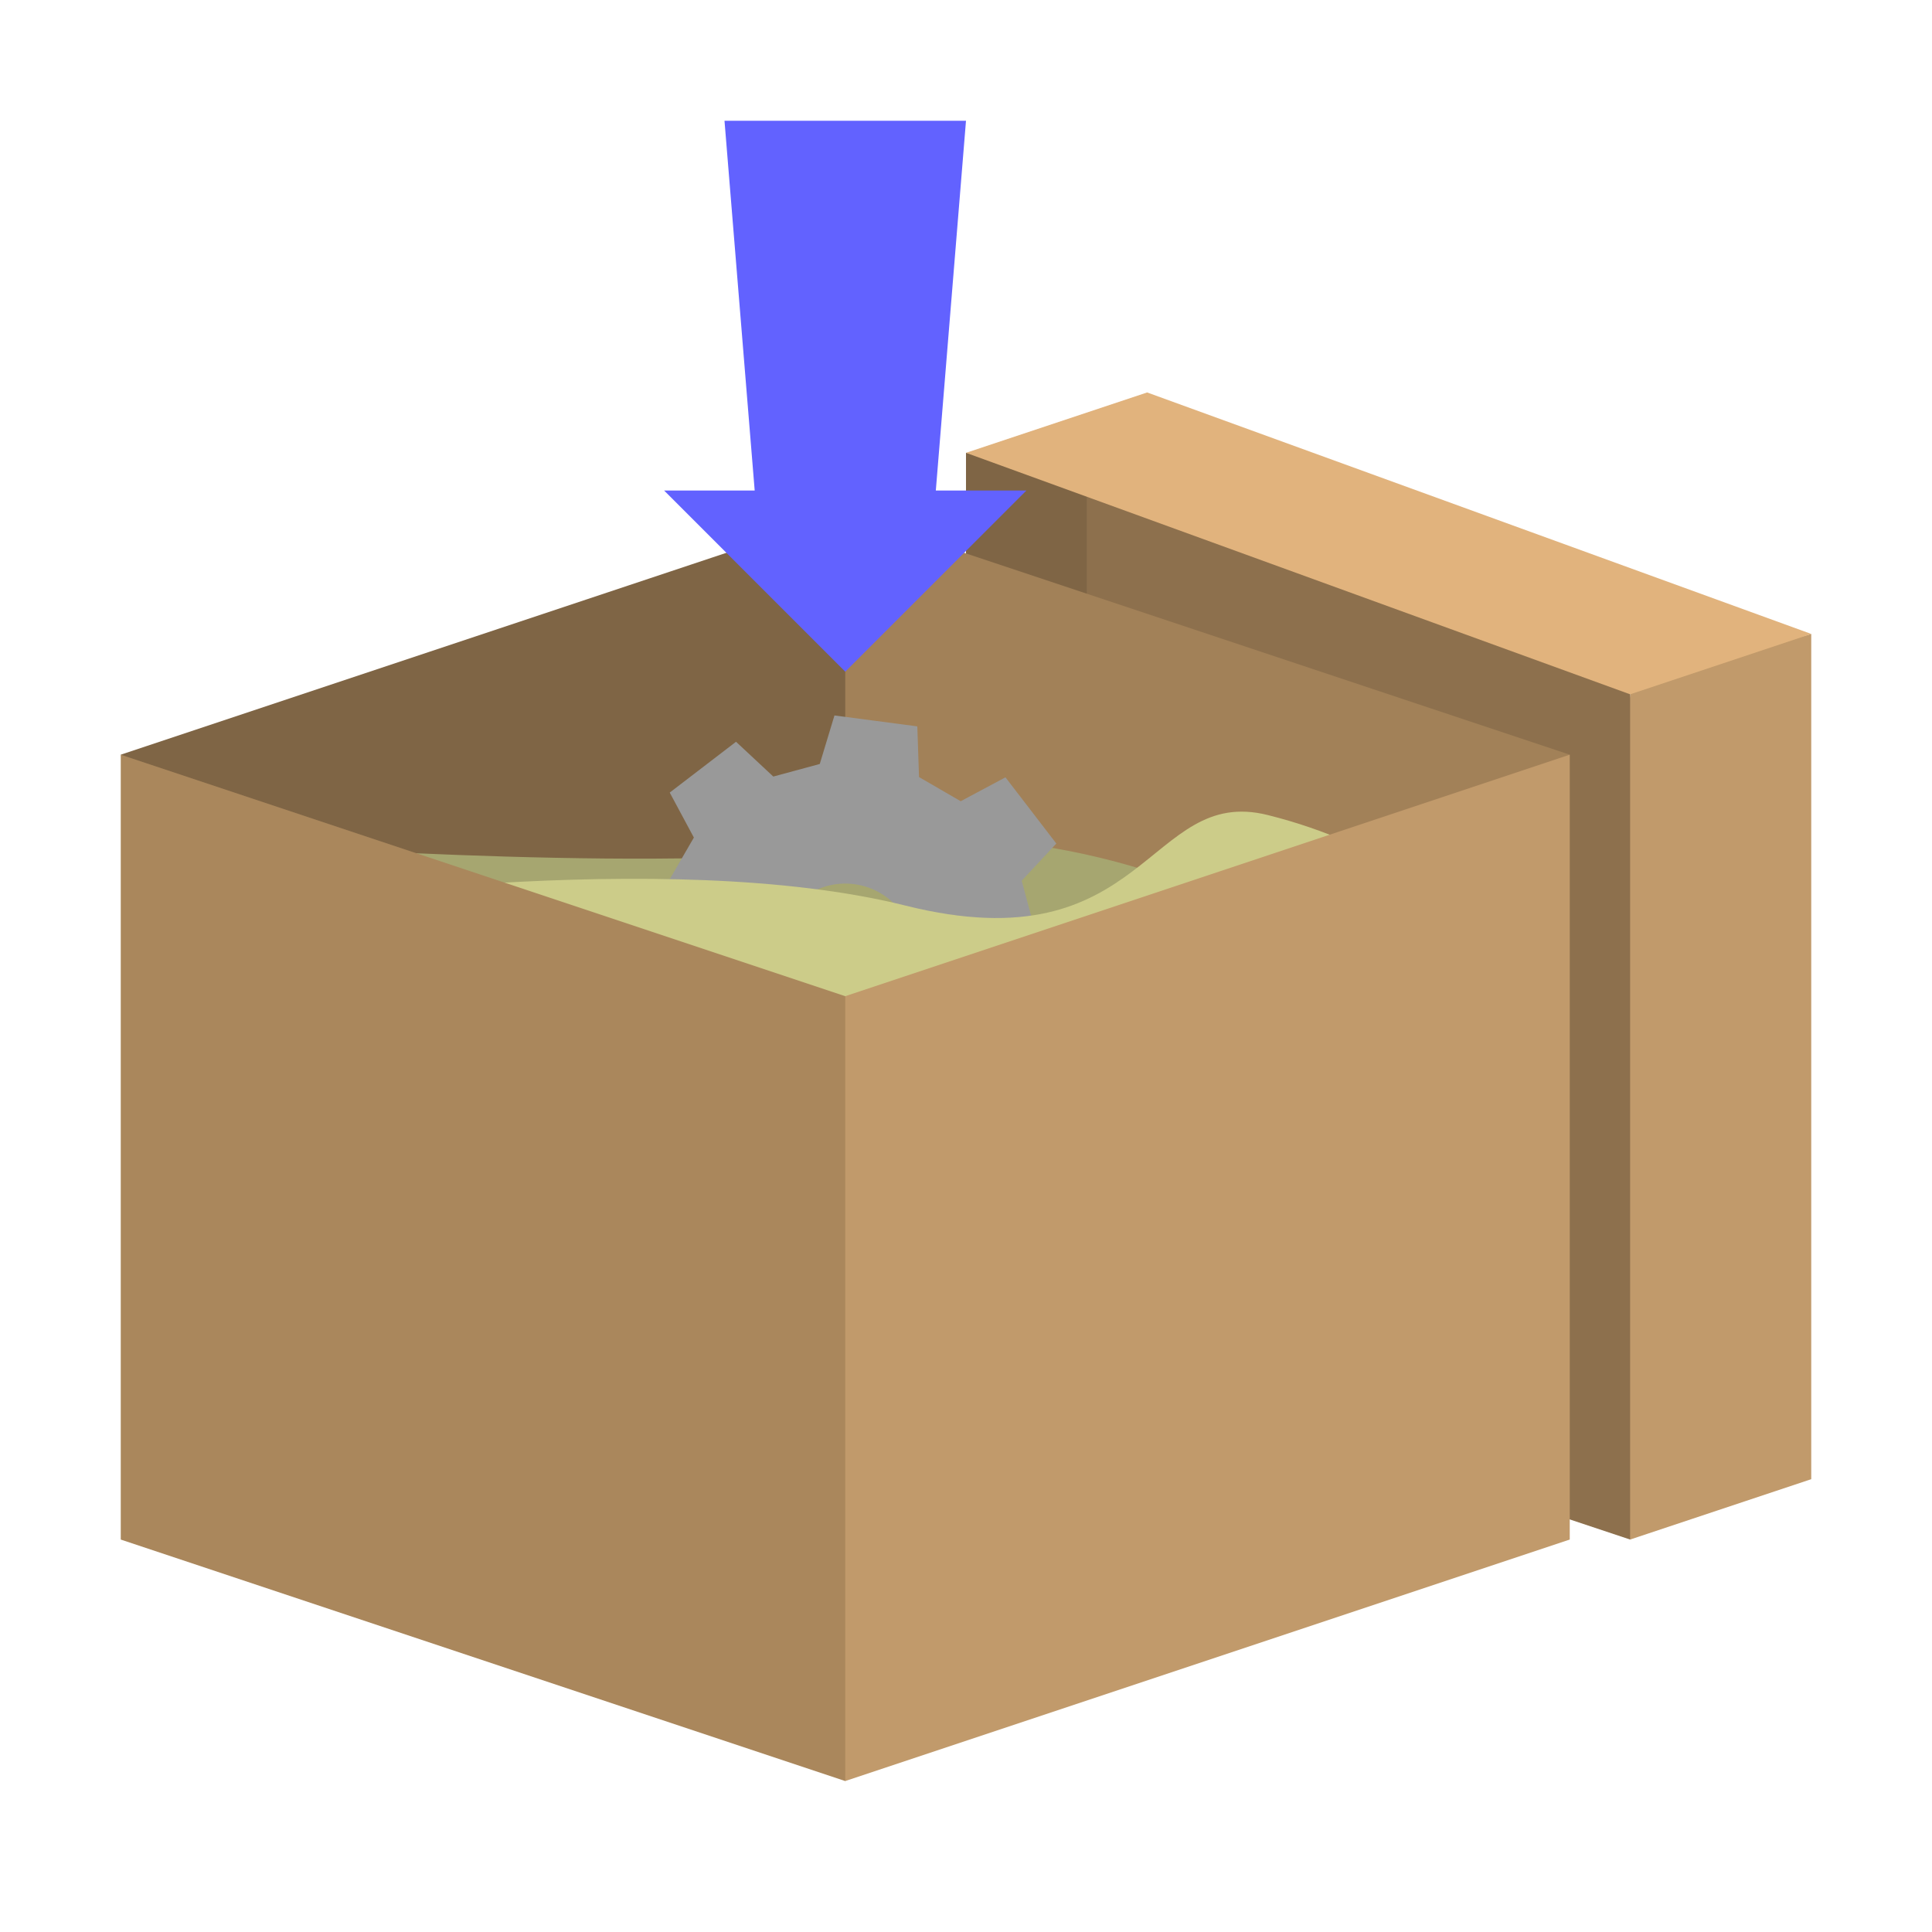
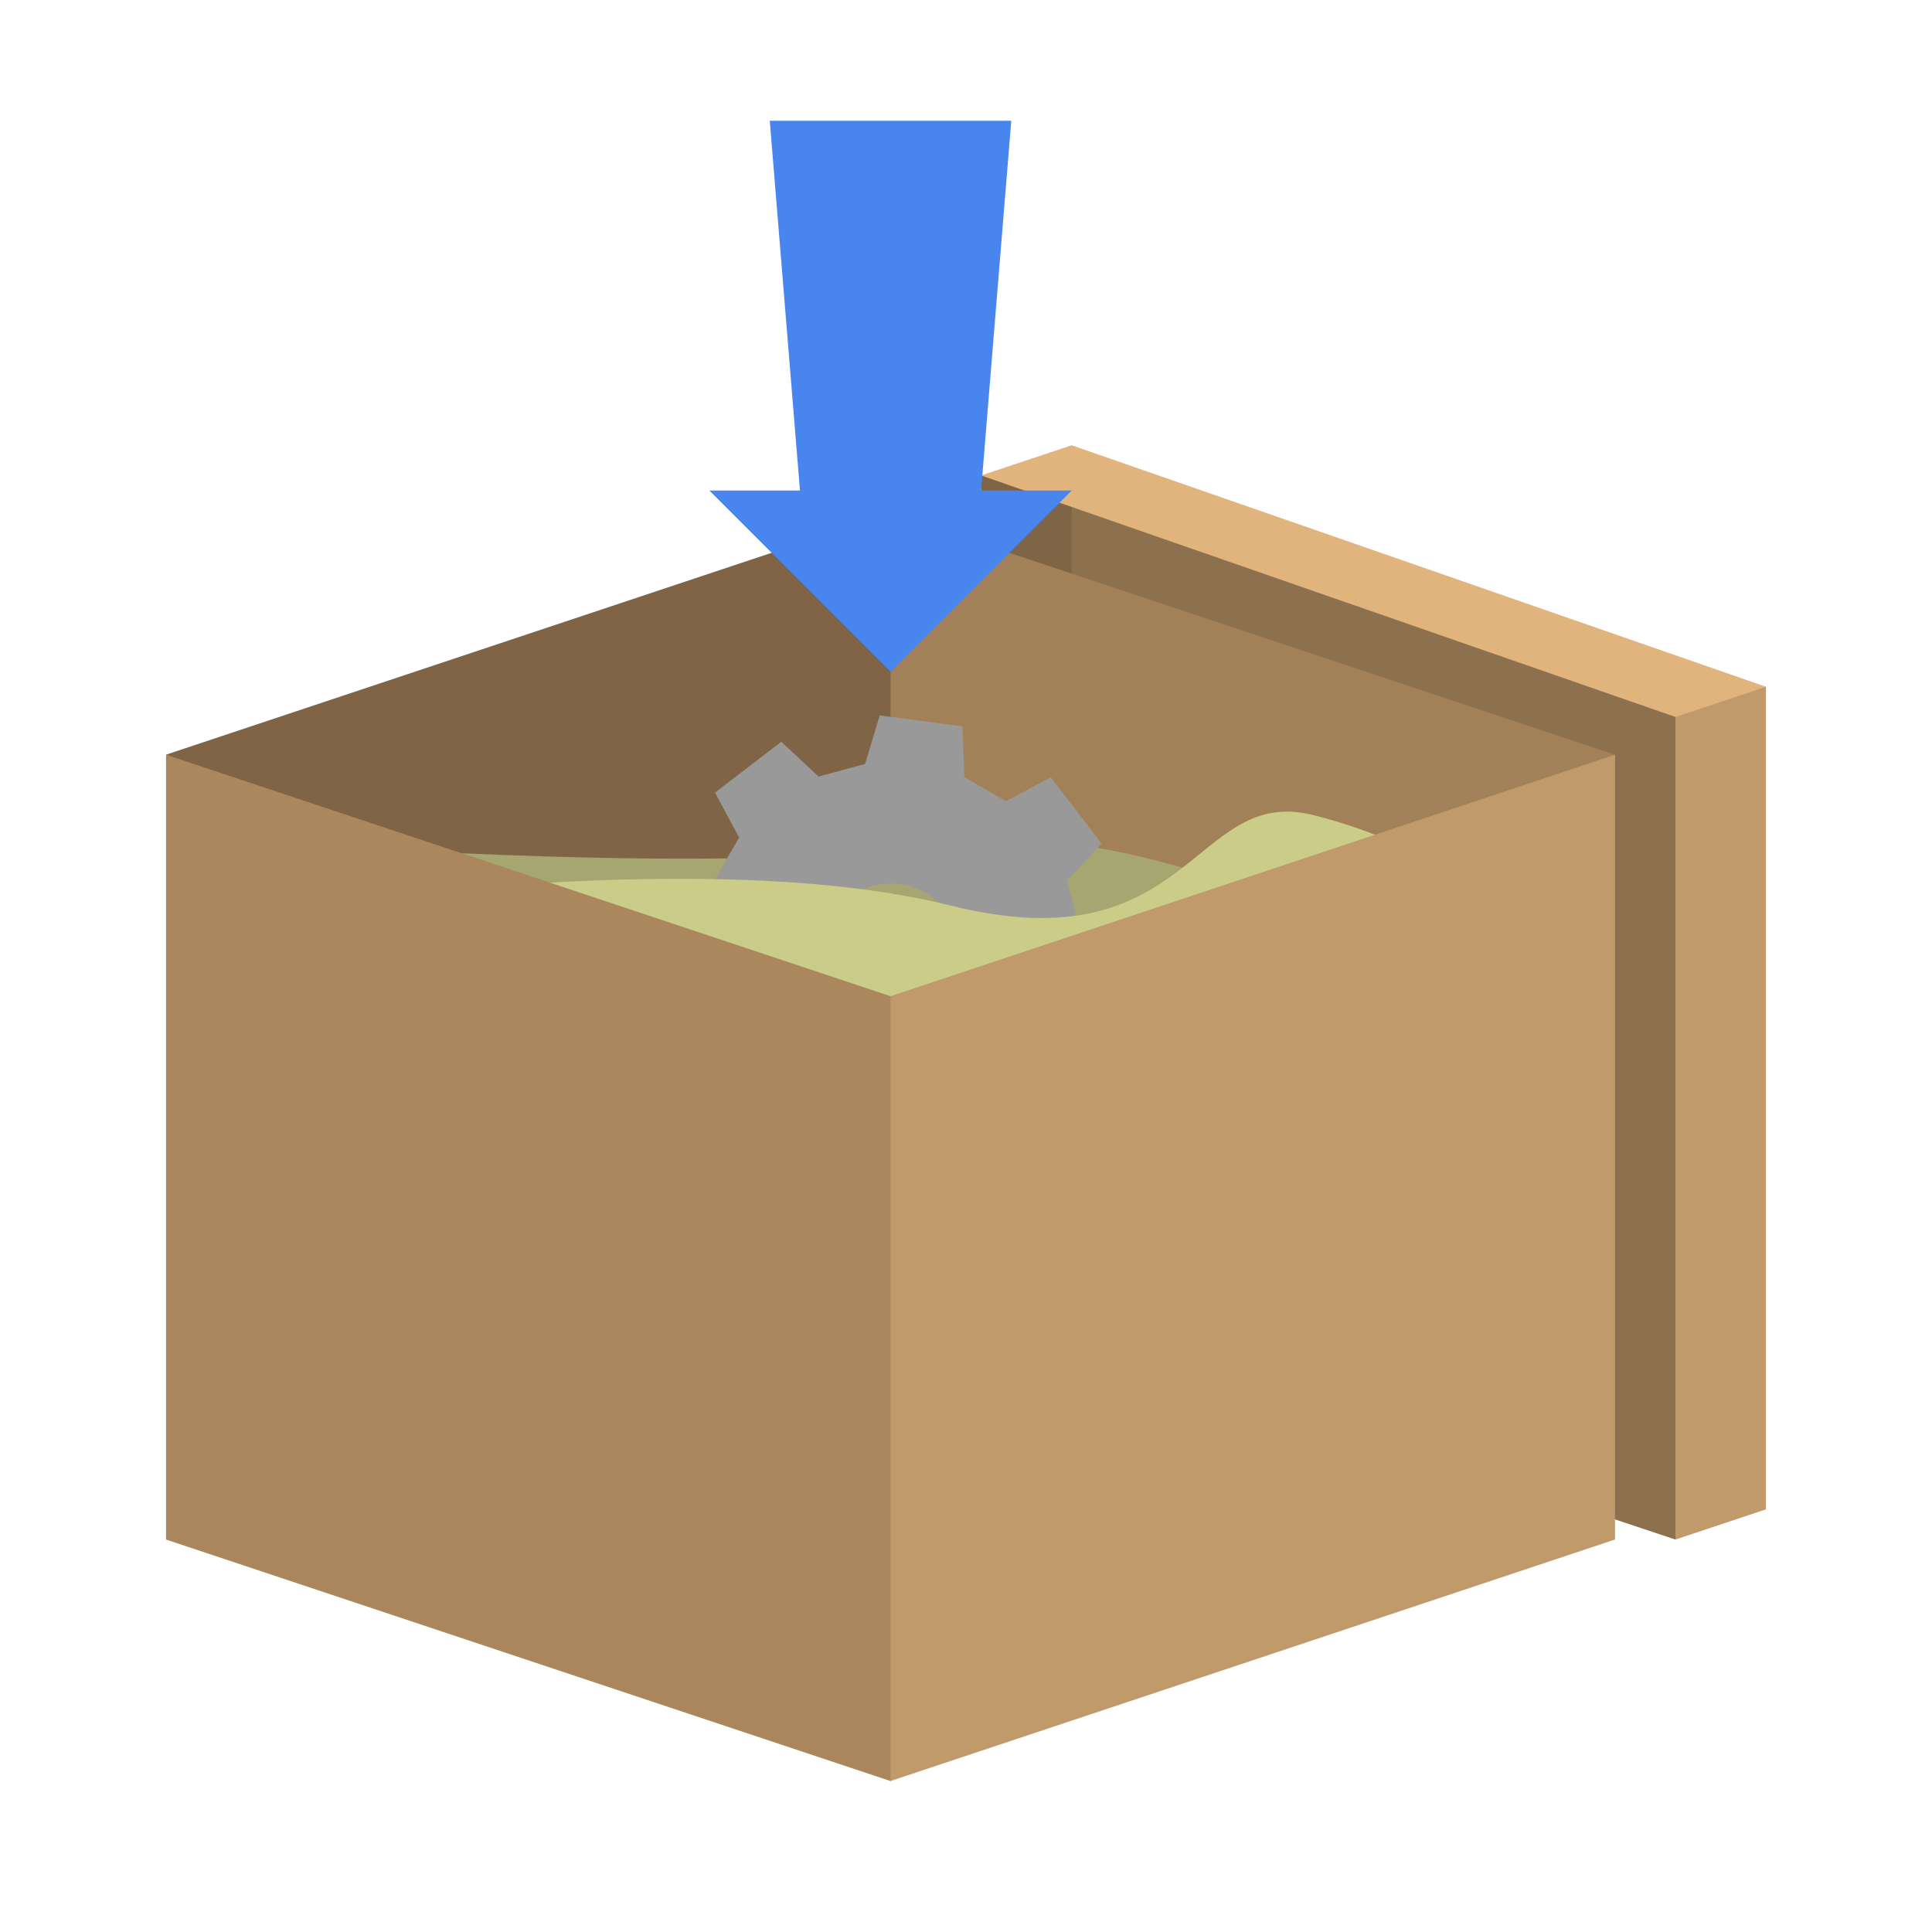
<svg xmlns="http://www.w3.org/2000/svg" width="512" height="512" viewBox="0 0 135.467 135.467">
-   <path style="vector-effect:non-scaling-stroke;fill:none;stroke:#000;stroke-width:.001;stroke-linecap:butt;stroke-linejoin:miter;stroke-miterlimit:4;stroke-dasharray:none;stroke-opacity:1;-inkscape-stroke:hairline" d="M76.2 31.75v12.7" />
-   <path style="fill:#c19a6b;stroke:none;stroke-width:.265px;stroke-linecap:butt;stroke-linejoin:miter;stroke-opacity:1;fill-opacity:1" d="m114.3 107.95 12.7-4.233V44.45c-4.31 1.342-11.127.425-12.7 4.233 0 0-4.233 50.8 0 59.267z" />
-   <path style="vector-effect:non-scaling-stroke;fill:none;stroke:#000;stroke-width:.001;stroke-linecap:butt;stroke-linejoin:miter;stroke-miterlimit:4;stroke-dasharray:none;stroke-opacity:1;-inkscape-stroke:hairline" d="M59.267 35.983v12.7" />
-   <path style="fill:#7f6545;fill-opacity:1;stroke:#000;stroke-width:0;stroke-linecap:butt;stroke-linejoin:miter;stroke-miterlimit:4;stroke-dasharray:none;stroke-opacity:1" d="m8.467 52.917 50.8-16.934c4.763 8.984 2.116 23.284 0 33.867-12.034 7.217 32.075-1.23 0 0-12.818-1.806-32.77-3.954-50.8-16.933z" />
-   <path style="fill:#8d704d;stroke:none;stroke-width:.265px;stroke-linecap:butt;stroke-linejoin:miter;stroke-opacity:1;fill-opacity:1" d="m107.95 105.833 6.35 2.117V46.567L67.733 31.75z" />
-   <path style="fill:#7f6545;stroke:none;stroke-width:.265px;stroke-linecap:butt;stroke-linejoin:miter;stroke-opacity:1;fill-opacity:1" d="M67.733 31.75v8.467l8.467 2.116v-8.466z" />
-   <path style="fill:#a28158;stroke:#000;stroke-width:0;stroke-linecap:butt;stroke-linejoin:miter;stroke-opacity:1;stroke-miterlimit:4;stroke-dasharray:none;fill-opacity:1" d="M59.267 35.983V69.85s46.566-8.467 50.8-16.933z" />
-   <path style="fill:#6262ff;fill-opacity:1;stroke:#000;stroke-width:0;stroke-linecap:butt;stroke-linejoin:miter;stroke-miterlimit:4;stroke-dasharray:none;stroke-opacity:1" d="m59.267 47.096-12.7-12.7h6.35L50.8 8.466h16.933l-2.116 25.93h6.35z" />
-   <path style="fill:#a6a670;stroke:none;stroke-width:.265px;stroke-linecap:butt;stroke-linejoin:miter;stroke-opacity:1;fill-opacity:1" d="M86.783 63.5s-12.7-6.35-25.4-4.233c-12.7 2.116-42.333 0-42.333 0L59.267 88.9z" />
-   <path style="fill:#999;fill-opacity:1;stroke:#000001;stroke-width:0;stroke-linecap:round;stroke-linejoin:round;stroke-miterlimit:4;stroke-dasharray:none;stroke-opacity:1" d="m60.038 83.453 1.038-3.42 3.26-.867 2.596 2.436 4.649-3.567-1.671-3.141 1.686-2.93 3.553-.115.765-5.809-3.402-1.035-.873-3.252 2.428-2.606-3.567-4.644-3.137 1.677-2.923-1.695-.12-3.554-5.81-.765-1.03 3.402-3.258.882-2.614-2.439-4.648 3.562 1.693 3.154-1.689 2.914-3.572.118-.765 5.809 3.421 1.034.875 3.266-2.44 2.6 3.556 4.651 3.157-1.683 2.92 1.68.114 3.568zm-1.284-11.816a4.854 4.854 56.842 0 1-.118-.016 4.854 4.854 56.842 0 1-4.18-5.446 4.854 4.854 56.842 0 1 5.447-4.179 4.854 4.854 56.842 0 1 4.179 5.446 4.854 4.854 56.842 0 1-5.329 4.195z" />
-   <path style="fill:#cccc89;stroke:none;stroke-width:.265px;stroke-linecap:butt;stroke-linejoin:miter;stroke-opacity:1;fill-opacity:1" d="M19.05 63.5s27.517-4.233 44.45 0c16.933 4.233 16.933-8.467 25.4-6.35 8.467 2.117 12.7 6.35 12.7 6.35L38.1 84.667z" />
-   <path style="fill:#c19a6b;stroke:#000;stroke-width:0;stroke-linecap:butt;stroke-linejoin:miter;stroke-opacity:1;fill-opacity:1;stroke-miterlimit:4;stroke-dasharray:none" d="m59.267 124.883 50.8-16.933V52.917l-50.8 16.933c-2.117 2.117-2.117 52.917 0 55.033z" />
-   <path style="fill:#aa875c;stroke:#000;stroke-width:0;stroke-linecap:butt;stroke-linejoin:miter;stroke-opacity:1;fill-opacity:1;stroke-miterlimit:4;stroke-dasharray:none" d="M8.467 52.917v55.033l50.8 16.933V69.85z" />
-   <path style="fill:#e1b37d;fill-opacity:1;stroke:none;stroke-width:.265px;stroke-linecap:butt;stroke-linejoin:miter;stroke-opacity:1" d="M67.733 31.75 114.3 48.683 127 44.45 80.433 27.517z" />
+   <path style="fill:#c19a6b;fill-opacity:1;stroke:none;stroke-width:.265px;stroke-linecap:butt;stroke-linejoin:miter;stroke-opacity:1" d="m117.475 107.95 6.35-2.117V48.154c-3.175.53-4.777-3.279-6.35.53 0 0-4.233 50.8 0 59.266z" />
+   <path style="fill:#7f6545;fill-opacity:1;stroke:#000;stroke-width:0;stroke-linecap:butt;stroke-linejoin:miter;stroke-miterlimit:4;stroke-dasharray:none;stroke-opacity:1" d="m11.642 52.917 50.8-16.934c4.763 8.984 2.116 23.284 0 33.867-12.034 7.217 32.075-1.23 0 0-12.818-1.806-32.77-3.954-50.8-16.933z" />
+   <path style="fill:#8d704d;fill-opacity:1;stroke:none;stroke-width:.265px;stroke-linecap:butt;stroke-linejoin:miter;stroke-opacity:1" d="m111.125 105.833 6.35 2.117V46.567L70.908 32.808c8.56 33.812 26.811 48.33 40.217 73.025z" />
+   <path style="fill:#7f6545;fill-opacity:1;stroke:none;stroke-width:.265px;stroke-linecap:butt;stroke-linejoin:miter;stroke-opacity:1" d="M68.792 33.337v6.88l6.35 2.116v-8.466z" />
+   <path style="fill:#a28158;fill-opacity:1;stroke:#000;stroke-width:0;stroke-linecap:butt;stroke-linejoin:miter;stroke-miterlimit:4;stroke-dasharray:none;stroke-opacity:1" d="M62.442 35.983V69.85s46.566-8.467 50.8-16.933z" />
+   <path style="fill:#a6a670;fill-opacity:1;stroke:none;stroke-width:.265px;stroke-linecap:butt;stroke-linejoin:miter;stroke-opacity:1" d="M89.958 63.5s-12.7-6.35-25.4-4.233c-12.7 2.116-42.333 0-42.333 0L62.442 88.9z" />
+   <path style="fill:#999;fill-opacity:1;stroke:#000001;stroke-width:0;stroke-linecap:round;stroke-linejoin:round;stroke-miterlimit:4;stroke-dasharray:none;stroke-opacity:1" d="m63.213 83.453 1.038-3.42 3.26-.867 2.596 2.436 4.649-3.567-1.671-3.141 1.686-2.93 3.553-.115.765-5.809-3.402-1.035-.873-3.252 2.428-2.606-3.567-4.644-3.137 1.677-2.923-1.695-.12-3.554-5.81-.765-1.03 3.402-3.258.882-2.614-2.439-4.648 3.562 1.693 3.154-1.689 2.914-3.572.118-.765 5.809 3.421 1.034.875 3.266-2.44 2.6 3.556 4.651 3.157-1.683 2.92 1.68.114 3.568zM61.93 71.637a4.854 4.854 56.842 0 1-.118-.016 4.854 4.854 56.842 0 1-4.18-5.446 4.854 4.854 56.842 0 1 5.447-4.179 4.854 4.854 56.842 0 1 4.179 5.446 4.854 4.854 56.842 0 1-5.329 4.195z" />
+   <path style="fill:#cccc89;fill-opacity:1;stroke:none;stroke-width:.265px;stroke-linecap:butt;stroke-linejoin:miter;stroke-opacity:1" d="M22.225 63.5s27.517-4.233 44.45 0c16.933 4.233 16.933-8.467 25.4-6.35 8.467 2.117 12.7 6.35 12.7 6.35l-63.5 21.167z" />
+   <path style="fill:#c19a6b;fill-opacity:1;stroke:#000;stroke-width:0;stroke-linecap:butt;stroke-linejoin:miter;stroke-miterlimit:4;stroke-dasharray:none;stroke-opacity:1" d="m62.442 124.883 50.8-16.933V52.917l-50.8 16.933c-2.117 2.117-2.117 52.917 0 55.033z" />
+   <path style="fill:#aa875c;fill-opacity:1;stroke:#000;stroke-width:0;stroke-linecap:butt;stroke-linejoin:miter;stroke-miterlimit:4;stroke-dasharray:none;stroke-opacity:1" d="M11.642 52.917v55.033l50.8 16.933V69.85z" />
+   <path style="fill:#e1b37d;fill-opacity:1;stroke:none;stroke-width:.265px;stroke-linecap:butt;stroke-linejoin:miter;stroke-opacity:1" d="m68.792 33.337 48.683 16.934 6.35-2.117-48.683-16.933z" />
+   <path style="fill:#4885ee;fill-opacity:1;stroke:#000;stroke-width:0;stroke-linecap:butt;stroke-linejoin:miter;stroke-miterlimit:4;stroke-dasharray:none;stroke-opacity:1" d="m62.442 47.096-12.7-12.7h6.35l-2.117-25.93h16.933l-2.116 25.93h6.35z" />
</svg>
